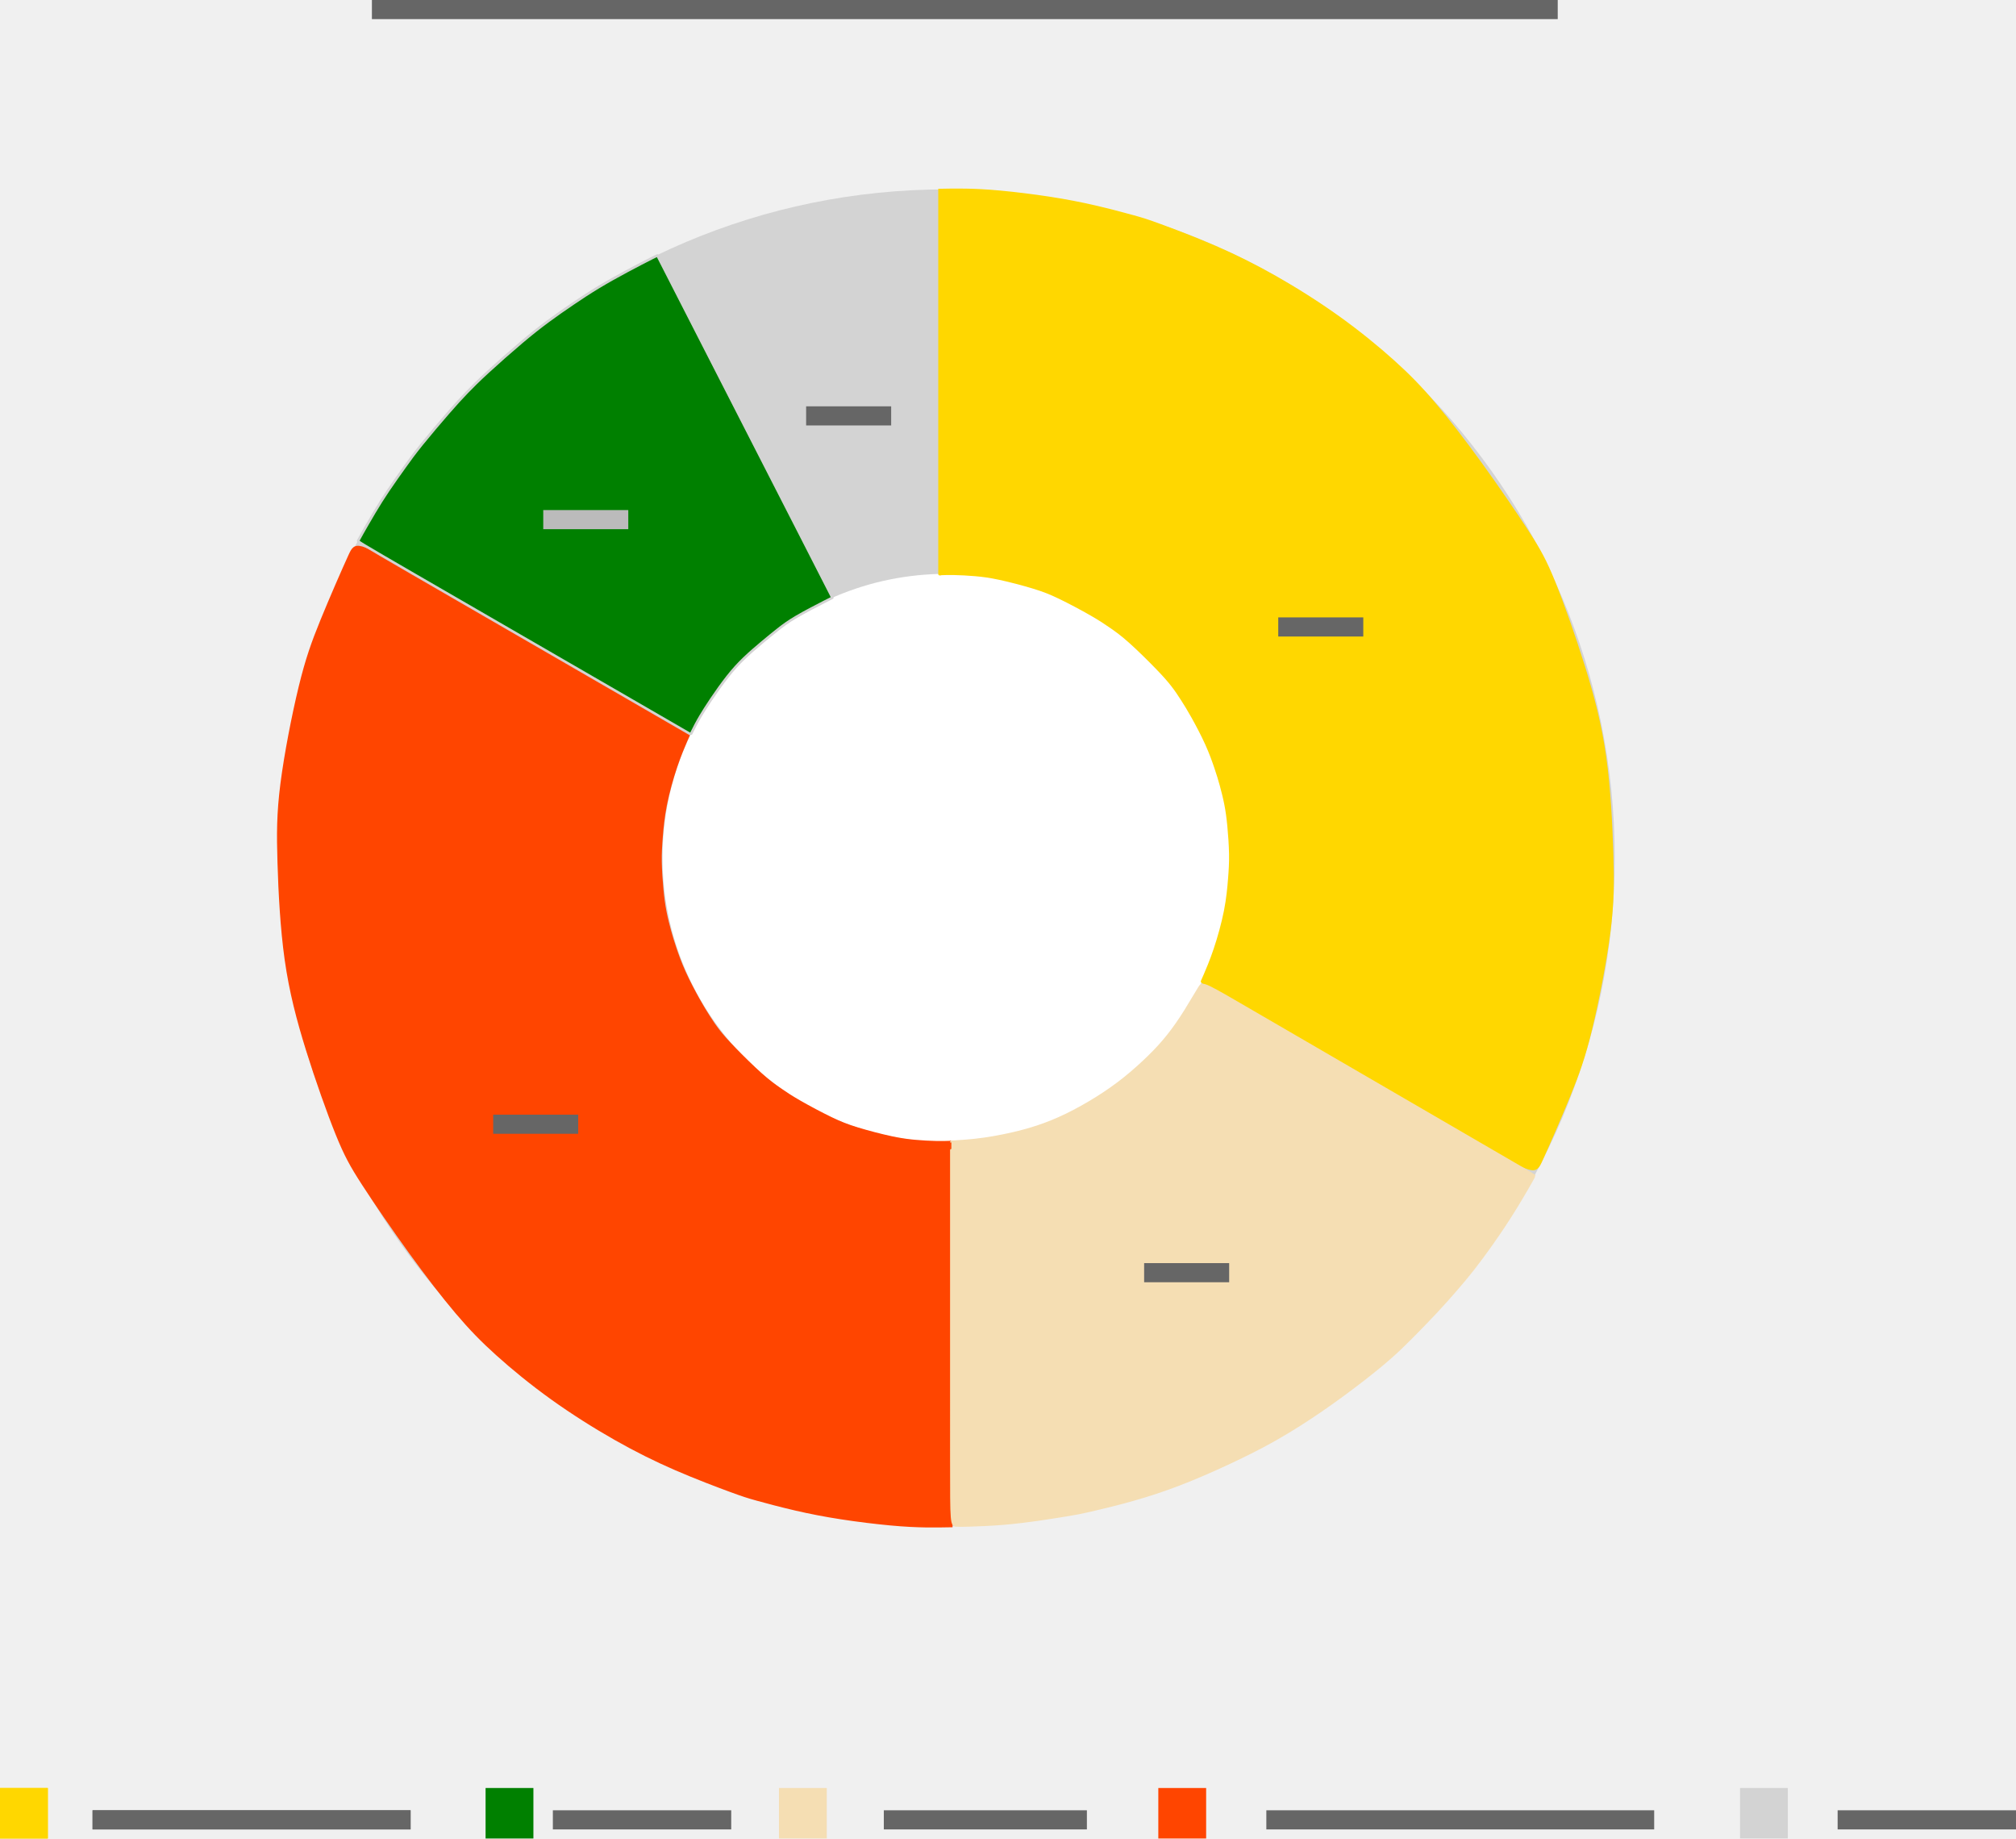
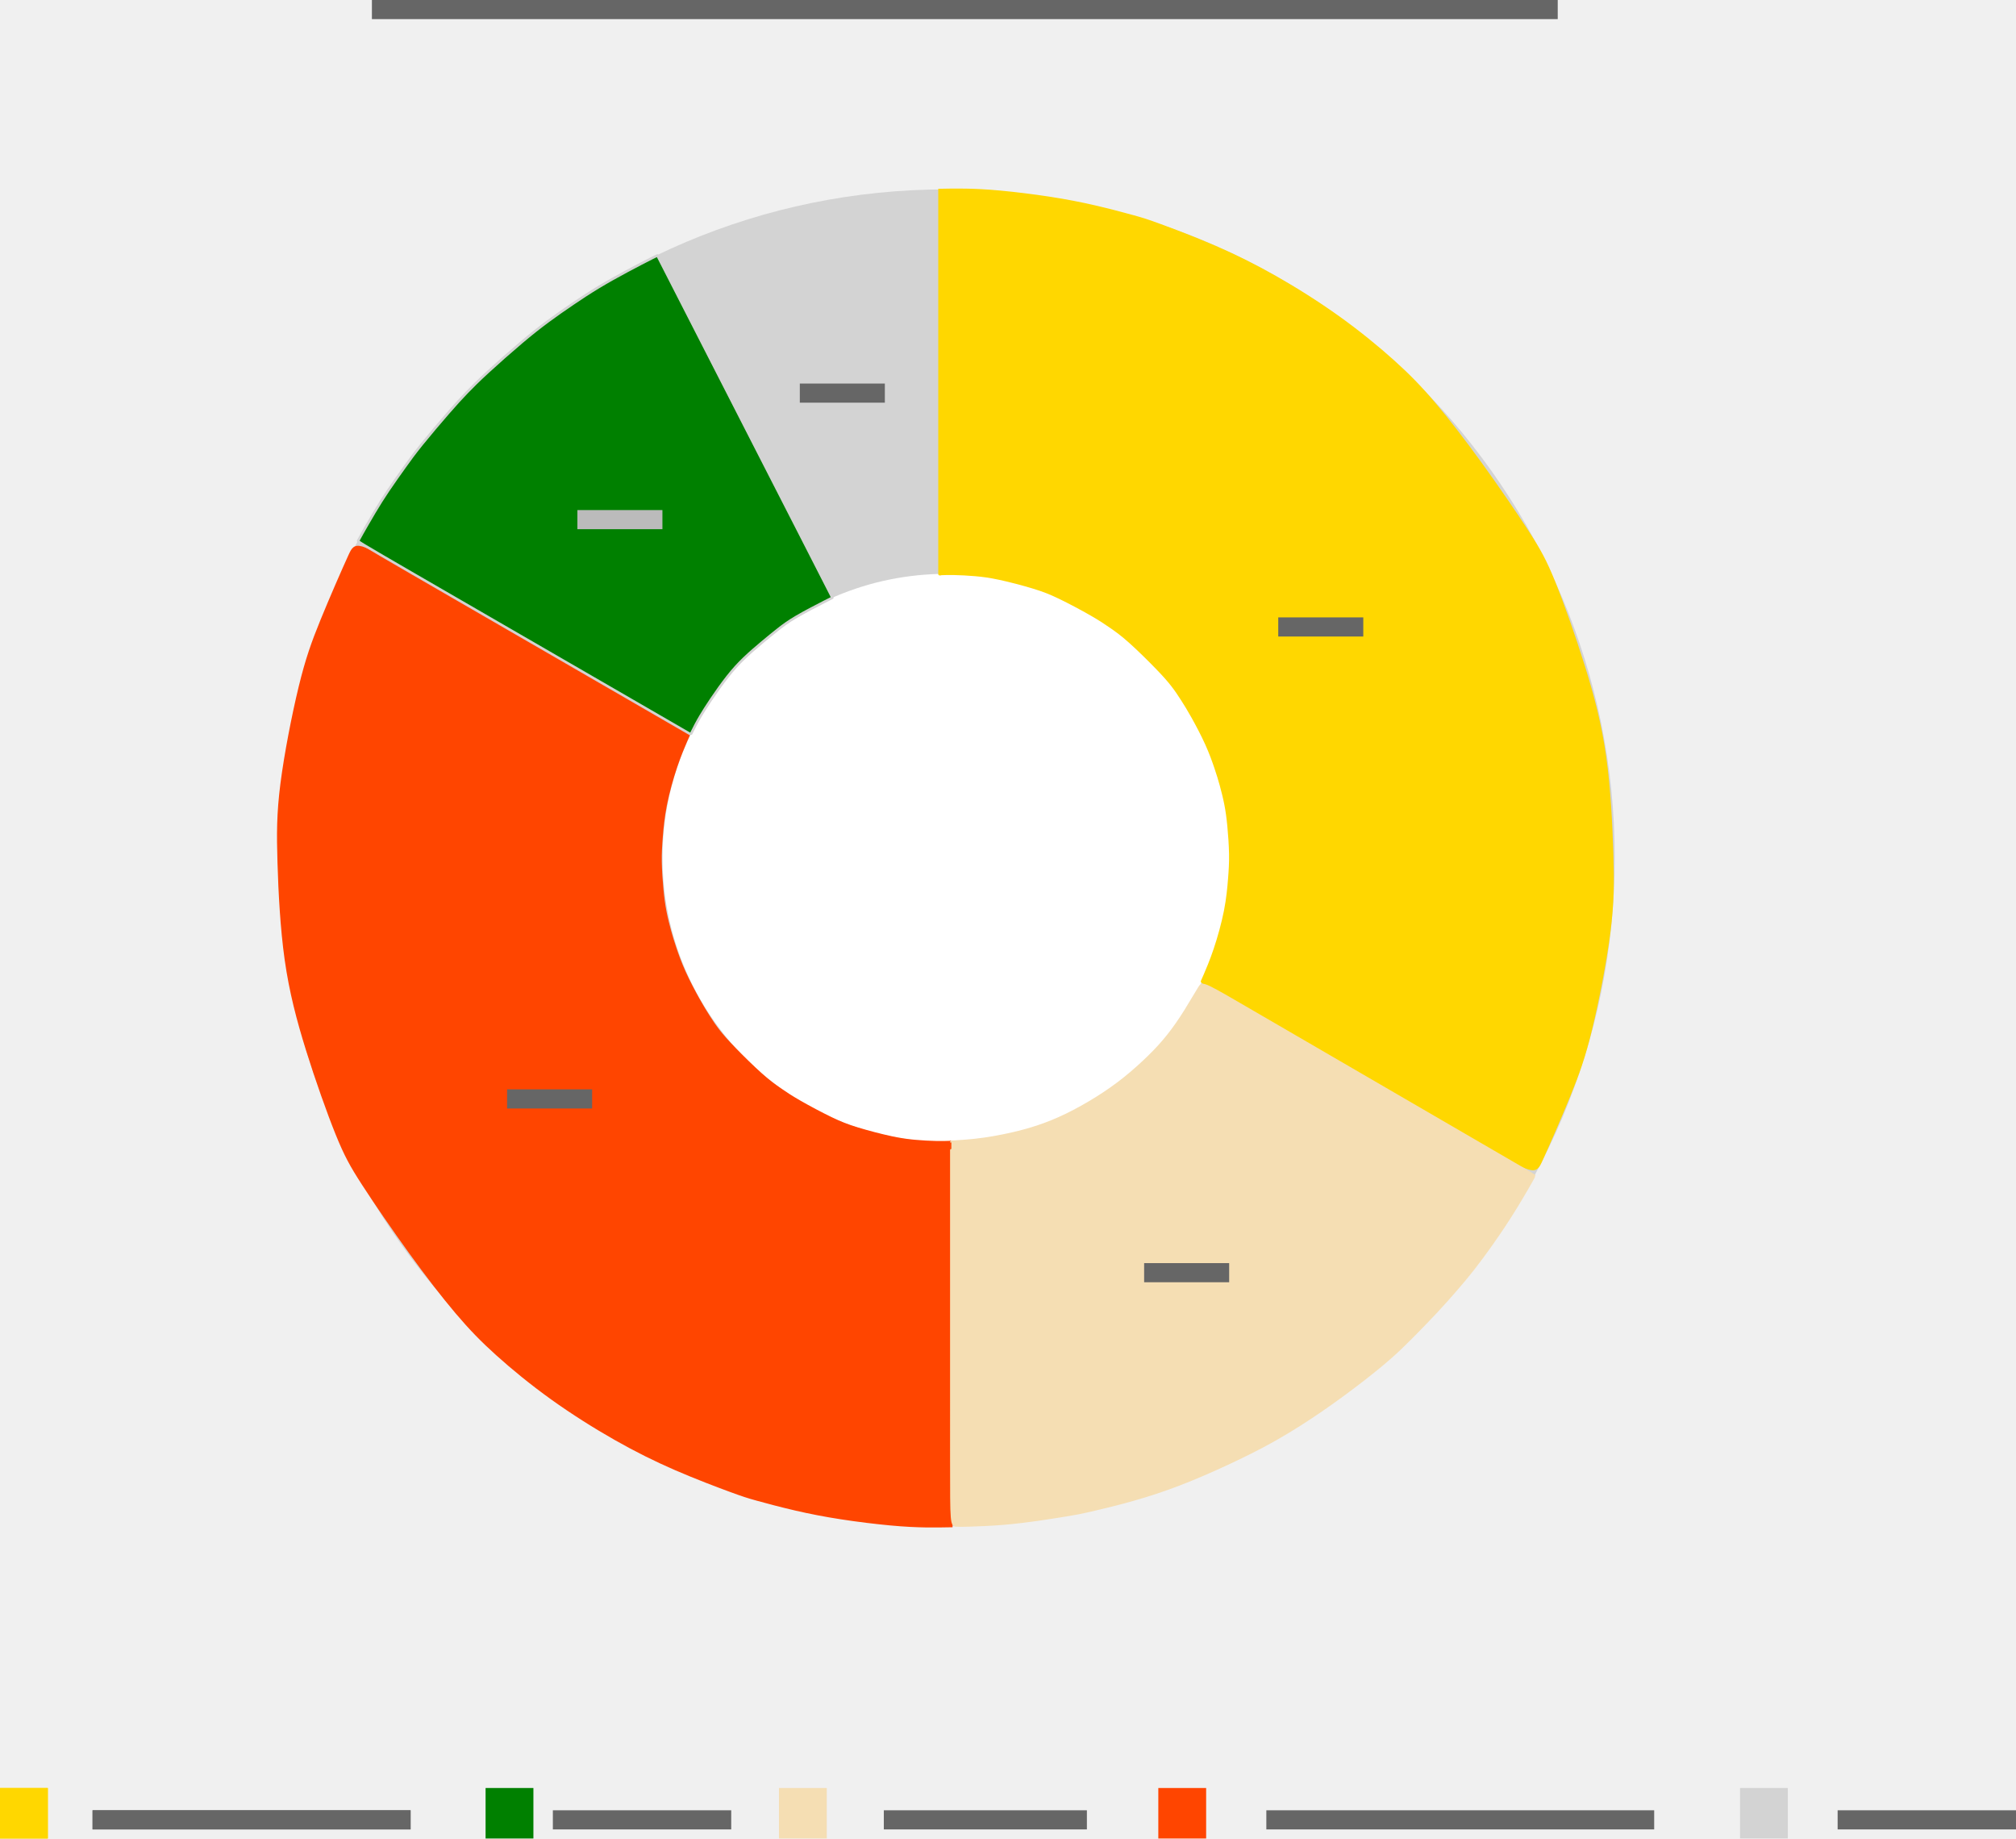
<svg xmlns="http://www.w3.org/2000/svg" width="210.907mm" height="192.294mm" viewBox="0 0 210.907 192.294" version="1.1" id="svg1354">
  <defs id="defs1351">
    </defs>
  <g id="layer1" transform="translate(-7.548685,-75.04882)">
    <circle style="fill:#d3d3d3;fill-opacity:1;stroke:none;stroke-width:2;stroke-miterlimit:4;stroke-dasharray:none" id="path6693" cx="106.56" cy="164.77" r="69.915" />
    <path style="fill:none;stroke:#666666;stroke-width:2;stroke-linecap:butt;stroke-linejoin:miter;stroke-miterlimit:4;stroke-dasharray:none;stroke-opacity:1" d="M 46.456,76.049 H 170.514" id="path8633" />
    <path style="fill:none;stroke:#666666;stroke-width:2;stroke-linecap:butt;stroke-linejoin:miter;stroke-miterlimit:4;stroke-dasharray:none;stroke-opacity:1" d="M 17.232,265.393 H 50.503" id="path8633-2" />
    <path style="fill:none;stroke:#666666;stroke-width:2;stroke-linecap:butt;stroke-linejoin:miter;stroke-miterlimit:4;stroke-dasharray:none;stroke-opacity:1" d="M 17.232,265.393 H 50.503" id="path1488" />
    <path style="fill:none;stroke:#666666;stroke-width:2;stroke-linecap:butt;stroke-linejoin:miter;stroke-miterlimit:4;stroke-dasharray:none;stroke-opacity:1" d="M 65.387,265.393 H 84.047" id="path1490" />
    <path style="fill:none;stroke:#666666;stroke-width:2;stroke-linecap:butt;stroke-linejoin:miter;stroke-miterlimit:4;stroke-dasharray:none;stroke-opacity:1" d="m 100.011,265.393 h 21.244" id="path1603" />
    <path style="fill:none;stroke:#666666;stroke-width:2;stroke-linecap:butt;stroke-linejoin:miter;stroke-miterlimit:4;stroke-dasharray:none;stroke-opacity:1" d="m 140.029,265.393 h 40.575" id="path1605" />
    <path style="fill:none;stroke:#666666;stroke-width:2;stroke-linecap:butt;stroke-linejoin:miter;stroke-miterlimit:4;stroke-dasharray:none;stroke-opacity:1" d="m 199.795,265.393 h 18.661" id="path1607" />
    <rect style="fill:#ffd700;fill-opacity:1;stroke:none;stroke-width:2;stroke-miterlimit:4;stroke-dasharray:none" id="rect1746" width="5.003" height="5.281" x="7.549" y="262.062" />
    <rect style="fill:#ffd700;fill-opacity:1;stroke:none;stroke-width:2;stroke-miterlimit:4;stroke-dasharray:none" id="rect2572" width="5.003" height="5.281" x="7.549" y="262.062" />
    <rect style="fill:#008000;fill-opacity:1;stroke:none;stroke-width:2;stroke-miterlimit:4;stroke-dasharray:none" id="rect2654" width="5.003" height="5.281" x="58.349" y="262.062" />
    <rect style="fill:#f5deb3;fill-opacity:1;stroke:none;stroke-width:2;stroke-miterlimit:4;stroke-dasharray:none" id="rect2656" width="5.003" height="5.281" x="89.04" y="262.062" />
    <rect style="fill:#ff4500;fill-opacity:1;stroke:none;stroke-width:2;stroke-miterlimit:4;stroke-dasharray:none" id="rect2658" width="5.003" height="5.281" x="128.728" y="262.062" />
    <rect style="fill:#d3d3d3;fill-opacity:1;stroke:none;stroke-width:2;stroke-miterlimit:4;stroke-dasharray:none" id="rect2660" width="5.003" height="5.281" x="189.582" y="262.062" />
    <circle style="fill:#ffffff;fill-opacity:1;stroke:none;stroke-width:2;stroke-miterlimit:4;stroke-dasharray:none" id="path6691" cx="106.56" cy="164.77" r="29.7" />
    <path style="fill:#ffd700;fill-opacity:1;stroke:#ffd700;stroke-width:0.265;stroke-linecap:butt;stroke-linejoin:miter;stroke-miterlimit:4;stroke-dasharray:none;stroke-opacity:1" d="m 105.839,135.101 c 0,0 0,-40.176 0,-40.176 0.853,-0.016 1.707,-0.033 2.704,-0.016 0.997,0.016 2.139,0.065 3.666,0.207 1.527,0.141 3.44,0.375 5.152,0.639 1.712,0.264 3.223,0.557 4.742,0.908 1.519,0.351 3.046,0.758 4.036,1.033 0.989,0.274 1.44,0.416 2.792,0.912 1.351,0.496 3.603,1.347 5.735,2.272 2.133,0.925 4.146,1.924 6.314,3.154 2.168,1.23 4.489,2.69 6.633,4.228 2.144,1.537 4.112,3.151 5.711,4.589 1.599,1.437 2.829,2.698 4.274,4.404 1.445,1.706 3.105,3.859 4.873,6.303 1.768,2.444 3.643,5.181 4.888,7.102 1.245,1.922 1.86,3.028 2.767,5.273 0.907,2.244 2.106,5.626 3.09,8.778 0.984,3.151 1.752,6.072 2.229,9.439 0.477,3.367 0.661,7.179 0.753,10.161 0.092,2.982 0.092,5.134 -0.307,8.255 -0.4,3.121 -1.199,7.21 -1.906,10.115 -0.707,2.905 -1.322,4.627 -2.275,6.964 -0.953,2.337 -2.244,5.288 -2.912,6.749 -0.667,1.461 -0.711,1.432 -6.464,-1.892 -5.753,-3.324 -17.216,-9.942 -23.008,-13.286 -5.793,-3.344 -5.915,-3.415 -5.976,-3.453 -0.061,-0.038 -0.059,-0.042 -0.037,-0.089 0.022,-0.048 0.066,-0.139 0.29,-0.657 0.224,-0.519 0.63,-1.465 1.039,-2.678 0.409,-1.214 0.823,-2.695 1.08,-4 0.257,-1.306 0.359,-2.436 0.433,-3.371 0.074,-0.935 0.121,-1.676 0.105,-2.596 -0.016,-0.92 -0.093,-2.019 -0.179,-2.912 -0.086,-0.893 -0.179,-1.579 -0.316,-2.276 -0.136,-0.698 -0.316,-1.407 -0.483,-2.015 -0.168,-0.608 -0.324,-1.115 -0.553,-1.797 -0.23,-0.682 -0.534,-1.54 -0.967,-2.498 -0.433,-0.959 -0.994,-2.019 -1.438,-2.814 -0.444,-0.795 -0.772,-1.325 -1.099,-1.836 -0.327,-0.511 -0.655,-1.002 -1.052,-1.512 -0.398,-0.511 -0.865,-1.041 -1.656,-1.855 -0.791,-0.815 -1.906,-1.914 -2.752,-2.67 -0.846,-0.756 -1.423,-1.169 -1.996,-1.567 -0.573,-0.398 -1.142,-0.78 -2.085,-1.321 -0.943,-0.542 -2.261,-1.243 -3.27,-1.731 -1.01,-0.487 -1.711,-0.76 -2.76,-1.08 -1.048,-0.32 -2.444,-0.686 -3.512,-0.916 -1.068,-0.23 -1.809,-0.324 -2.569,-0.39 -0.76,-0.066 -1.54,-0.105 -2.165,-0.118 -0.626,-0.013 -1.097,0.001 -1.333,0.013 -0.236,0.011 -0.236,0.019 -0.236,0.024 4e-5,0.004 2.4e-4,0.004 2.4e-4,0.004 z" id="path7021" />
    <path style="fill:#ff4500;fill-opacity:1;stroke:#ff4500;stroke-width:0.265;stroke-linecap:square;stroke-linejoin:miter;stroke-miterlimit:4;stroke-dasharray:none;stroke-opacity:1" d="m 107.07,194.483 c 0,0 0,40.176 0,40.176 -0.853,0.016 -1.707,0.033 -2.704,0.016 -0.997,-0.016 -2.139,-0.065 -3.666,-0.207 -1.527,-0.141 -3.44,-0.375 -5.152,-0.639 -1.712,-0.264 -3.223,-0.557 -4.742,-0.908 -1.519,-0.351 -3.046,-0.758 -4.036,-1.033 -0.989,-0.274 -1.44,-0.416 -2.792,-0.912 -1.351,-0.496 -3.603,-1.347 -5.735,-2.272 -2.133,-0.925 -4.146,-1.924 -6.314,-3.154 -2.168,-1.23 -4.489,-2.69 -6.633,-4.228 -2.144,-1.537 -4.112,-3.151 -5.711,-4.589 -1.599,-1.437 -2.829,-2.698 -4.274,-4.404 -1.445,-1.706 -3.105,-3.859 -4.873,-6.303 -1.768,-2.444 -3.643,-5.181 -4.888,-7.102 -1.245,-1.922 -1.86,-3.028 -2.767,-5.273 -0.907,-2.244 -2.106,-5.626 -3.09,-8.778 -0.984,-3.151 -1.752,-6.072 -2.229,-9.439 -0.477,-3.367 -0.661,-7.179 -0.753,-10.161 -0.092,-2.982 -0.092,-5.134 0.307,-8.255 0.4,-3.121 1.199,-7.21 1.906,-10.115 0.707,-2.905 1.322,-4.627 2.275,-6.964 0.953,-2.337 2.244,-5.288 2.912,-6.749 0.667,-1.461 0.711,-1.432 6.464,1.892 5.753,3.324 17.216,9.942 23.008,13.286 5.793,3.344 5.915,3.415 5.976,3.453 0.061,0.038 0.059,0.042 0.037,0.089 -0.022,0.048 -0.065,0.139 -0.29,0.657 -0.224,0.519 -0.63,1.465 -1.039,2.678 -0.409,1.214 -0.823,2.695 -1.08,4 -0.257,1.306 -0.359,2.436 -0.433,3.371 -0.074,0.935 -0.121,1.676 -0.105,2.596 0.016,0.92 0.094,2.019 0.179,2.912 0.086,0.893 0.179,1.579 0.316,2.276 0.136,0.698 0.316,1.407 0.483,2.015 0.168,0.608 0.323,1.115 0.553,1.797 0.23,0.682 0.534,1.54 0.967,2.498 0.433,0.959 0.994,2.019 1.438,2.814 0.444,0.795 0.772,1.325 1.099,1.836 0.327,0.511 0.655,1.002 1.052,1.512 0.398,0.511 0.865,1.041 1.656,1.855 0.791,0.815 1.906,1.914 2.752,2.67 0.846,0.756 1.423,1.169 1.996,1.567 0.573,0.398 1.142,0.78 2.085,1.321 0.943,0.542 2.261,1.243 3.27,1.731 1.01,0.487 1.711,0.76 2.76,1.08 1.048,0.32 2.444,0.686 3.512,0.916 1.068,0.23 1.809,0.324 2.569,0.39 0.76,0.066 1.54,0.105 2.165,0.118 0.626,0.013 1.097,-0.001 1.333,-0.013 0.236,-0.011 0.236,-0.019 0.236,-0.024 -4e-5,-0.004 -2.4e-4,-0.004 -2.4e-4,-0.004 z" id="path10678" />
    <path style="fill:#008000;fill-opacity:1;stroke:#d3d3d3;stroke-width:0.265px;stroke-linecap:butt;stroke-linejoin:miter;stroke-opacity:1" d="M 79.809,151.855 C 68.195,145.144 56.581,138.432 50.777,135.068 c -5.805,-3.364 -5.799,-3.381 -5.756,-3.465 0.043,-0.084 0.123,-0.236 0.418,-0.757 0.295,-0.521 0.805,-1.411 1.278,-2.205 0.473,-0.794 0.91,-1.492 1.44,-2.279 0.53,-0.787 1.154,-1.664 1.699,-2.428 0.546,-0.764 1.013,-1.415 1.818,-2.413 0.805,-0.998 1.947,-2.342 2.779,-3.298 0.832,-0.956 1.353,-1.522 1.928,-2.12 0.575,-0.597 1.203,-1.226 2.204,-2.146 1,-0.921 2.373,-2.133 3.481,-3.07 1.108,-0.937 1.951,-1.599 2.808,-2.232 0.857,-0.634 1.728,-1.24 2.599,-1.83 0.871,-0.59 1.742,-1.163 2.671,-1.725 0.929,-0.562 1.915,-1.113 2.955,-1.67 1.039,-0.557 2.13,-1.119 2.678,-1.395 0.548,-0.276 0.551,-0.266 0.555,-0.259 0.003,0.008 0.007,0.014 3.048,5.957 3.041,5.943 9.119,17.822 12.168,23.784 3.049,5.962 3.068,6.006 3.074,6.03 0.006,0.024 -0.002,0.029 -0.033,0.043 -0.031,0.014 -0.085,0.037 -0.773,0.389 -0.688,0.351 -2.009,1.031 -2.934,1.573 -0.926,0.542 -1.456,0.948 -1.974,1.357 -0.518,0.409 -1.025,0.822 -1.625,1.325 -0.6,0.503 -1.294,1.095 -1.906,1.684 -0.612,0.589 -1.142,1.173 -1.719,1.906 -0.577,0.733 -1.2,1.614 -1.696,2.35 -0.496,0.737 -0.864,1.329 -1.098,1.72 -0.234,0.391 -0.333,0.58 -0.396,0.696 -0.063,0.116 -0.089,0.16 -0.133,0.243 -0.044,0.083 -0.107,0.206 -0.151,0.294 -0.044,0.088 -0.07,0.142 -0.102,0.205 -0.032,0.063 -0.071,0.135 -0.113,0.218 -0.042,0.083 -0.089,0.176 -0.115,0.228 -0.027,0.053 -0.034,0.065 -0.042,0.077 0,0 0,0 0,0" id="path13494" />
    <path style="fill:#f5deb3;fill-opacity:1;stroke:#f5deb3;stroke-width:0.265px;stroke-linecap:butt;stroke-linejoin:miter;stroke-opacity:1" d="m 107.309,194.467 c 0.239,-0.016 0.717,-0.047 1.262,-0.09 0.545,-0.043 1.157,-0.098 1.962,-0.214 0.805,-0.117 1.803,-0.296 2.777,-0.515 0.974,-0.218 1.925,-0.476 2.876,-0.795 0.951,-0.32 1.902,-0.702 2.935,-1.204 1.033,-0.503 2.148,-1.126 3.177,-1.77 1.029,-0.643 1.972,-1.306 2.888,-2.038 0.916,-0.733 1.805,-1.536 2.565,-2.28 0.76,-0.744 1.391,-1.43 2.007,-2.206 0.616,-0.776 1.216,-1.641 1.809,-2.588 0.592,-0.947 1.177,-1.976 1.493,-2.467 0.316,-0.491 0.363,-0.444 6.147,2.923 5.784,3.368 17.306,10.056 23.073,13.406 5.767,3.35 5.78,3.363 5.784,3.372 0.004,0.009 3.5e-4,0.015 -0.117,0.229 -0.117,0.213 -0.348,0.633 -0.701,1.24 -0.352,0.607 -0.826,1.4 -1.225,2.048 -0.4,0.648 -0.725,1.151 -1.109,1.73 -0.384,0.579 -0.826,1.234 -1.385,2.021 -0.559,0.788 -1.235,1.708 -1.846,2.49 -0.611,0.783 -1.157,1.428 -1.779,2.147 -0.623,0.719 -1.323,1.513 -2.152,2.401 -0.83,0.887 -1.789,1.869 -2.563,2.646 -0.774,0.777 -1.364,1.35 -2.122,2.02 -0.758,0.67 -1.684,1.436 -2.883,2.367 -1.199,0.932 -2.671,2.028 -4.247,3.117 -1.576,1.089 -3.258,2.169 -4.95,3.128 -1.692,0.959 -3.395,1.797 -5.082,2.58 -1.687,0.783 -3.357,1.51 -4.988,2.136 -1.632,0.626 -3.225,1.149 -4.862,1.612 -1.637,0.463 -3.318,0.865 -4.371,1.108 -1.053,0.243 -1.477,0.325 -2.621,0.513 -1.144,0.187 -3.007,0.48 -4.542,0.667 -1.535,0.187 -2.742,0.27 -3.929,0.329 -1.186,0.059 -2.352,0.095 -2.934,0.075 -0.582,-0.02 -0.581,-0.095 -0.581,-6.791 0,-6.696 -10e-4,-20.012 -6.6e-4,-26.657 3.4e-4,-6.644 0.002,-6.616 0.002,-6.616 0,-3e-5 -0.002,-0.028 -0.003,-0.042 -8.4e-4,-0.014 -8.3e-4,-0.014 0.238,-0.03 z" id="path15375" />
-     <path style="fill:none;stroke:#666666;stroke-width:2;stroke-linecap:butt;stroke-linejoin:miter;stroke-miterlimit:4;stroke-dasharray:none;stroke-opacity:1" d="M 91.884,118.548 H 100.779" id="path1603-7-0" />
+     <path style="fill:none;stroke:#666666;stroke-width:2;stroke-linecap:butt;stroke-linejoin:miter;stroke-miterlimit:4;stroke-dasharray:none;stroke-opacity:1" d="m 91.222,116.166 h 8.896" id="path1603-7-0" />
    <path style="fill:none;stroke:#666666;stroke-width:2;stroke-linecap:butt;stroke-linejoin:miter;stroke-miterlimit:4;stroke-dasharray:none;stroke-opacity:1" d="m 141.275,140.624 h 8.896" id="path1603-7-0-3" />
    <path style="fill:none;stroke:#666666;stroke-width:2;stroke-linecap:butt;stroke-linejoin:miter;stroke-miterlimit:4;stroke-dasharray:none;stroke-opacity:1" d="m 127.244,208.163 h 8.896" id="path1603-7-0-8" />
-     <path style="fill:none;stroke:#666666;stroke-width:2;stroke-linecap:butt;stroke-linejoin:miter;stroke-miterlimit:4;stroke-dasharray:none;stroke-opacity:1" d="m 59.143,192.635 h 8.896" id="path1603-7-0-7" />
-     <path style="fill:none;stroke:#bbbbbb;stroke-width:2;stroke-linecap:butt;stroke-linejoin:miter;stroke-miterlimit:4;stroke-dasharray:none;stroke-opacity:1" d="m 64.382,129.399 h 8.896" id="path1603-7-0-6" />
+     <path style="fill:none;stroke:#666666;stroke-width:2;stroke-linecap:butt;stroke-linejoin:miter;stroke-miterlimit:4;stroke-dasharray:none;stroke-opacity:1" d="m 60.598,189.989 h 8.896" id="path1603-7-0-7" />
+     <path style="fill:none;stroke:#bbbbbb;stroke-width:2;stroke-linecap:butt;stroke-linejoin:miter;stroke-miterlimit:4;stroke-dasharray:none;stroke-opacity:1" d="M 67.954,129.399 H 76.849" id="path1603-7-0-6" />
  </g>
</svg>
